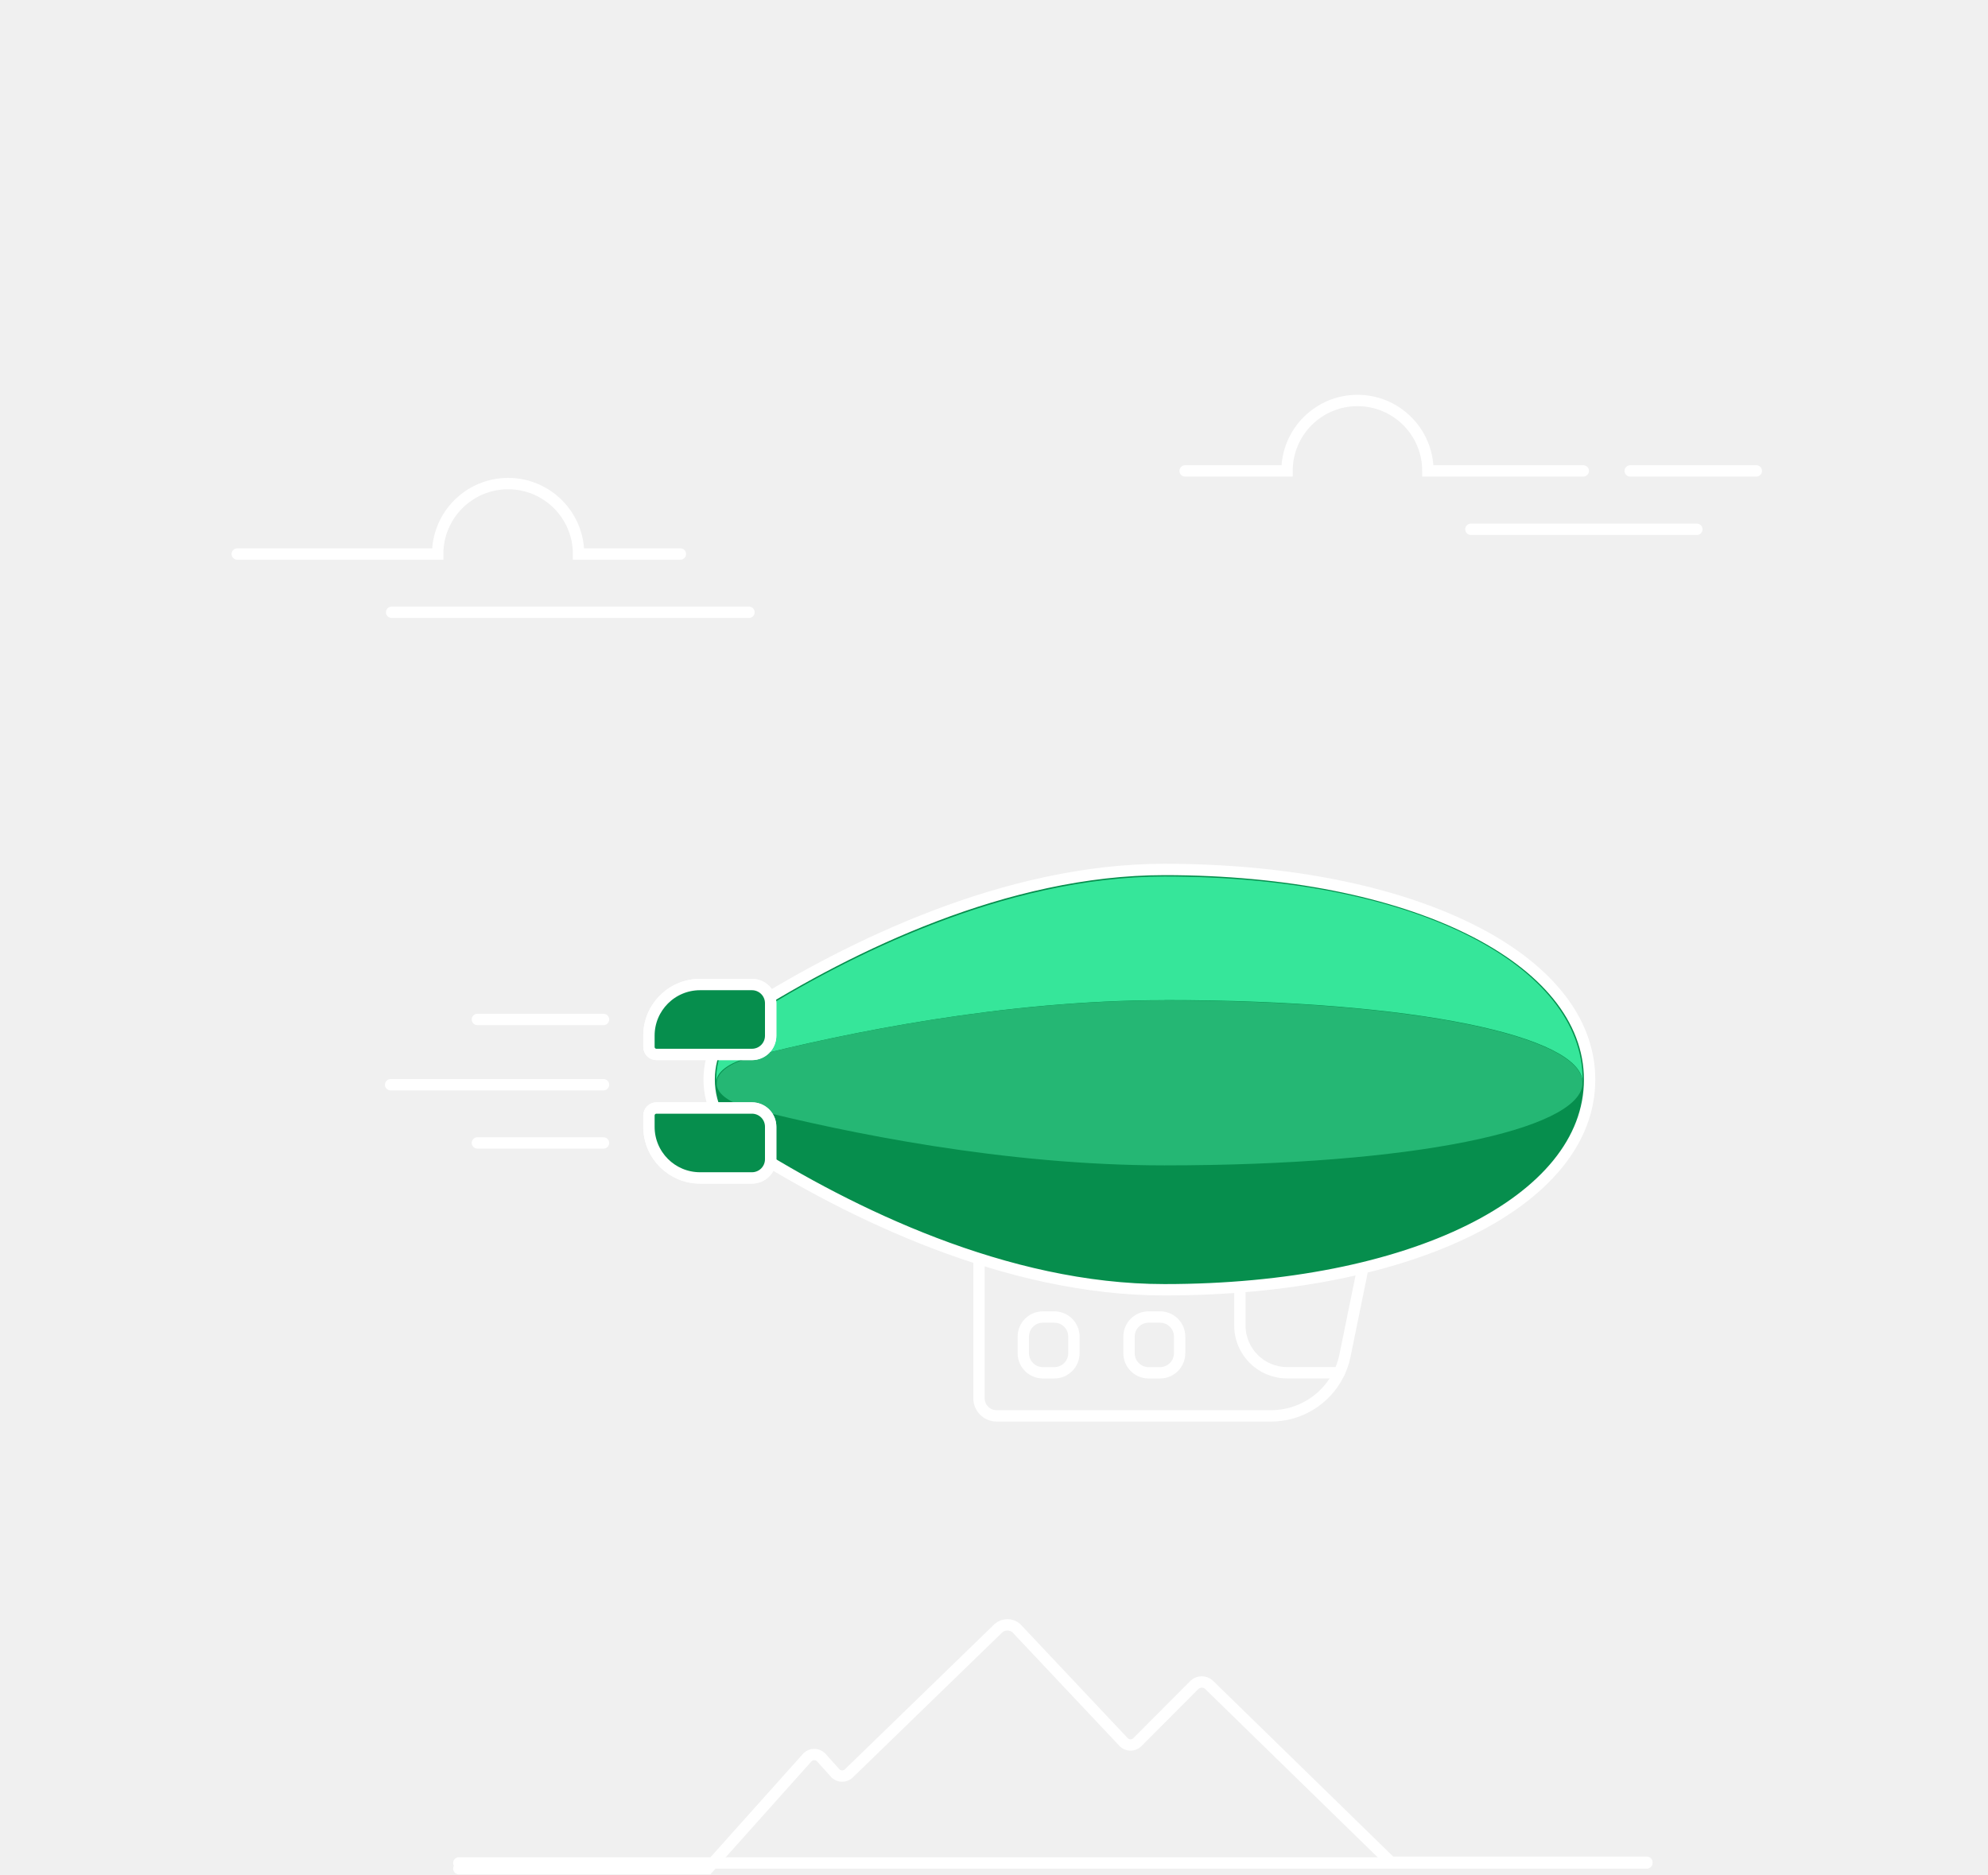
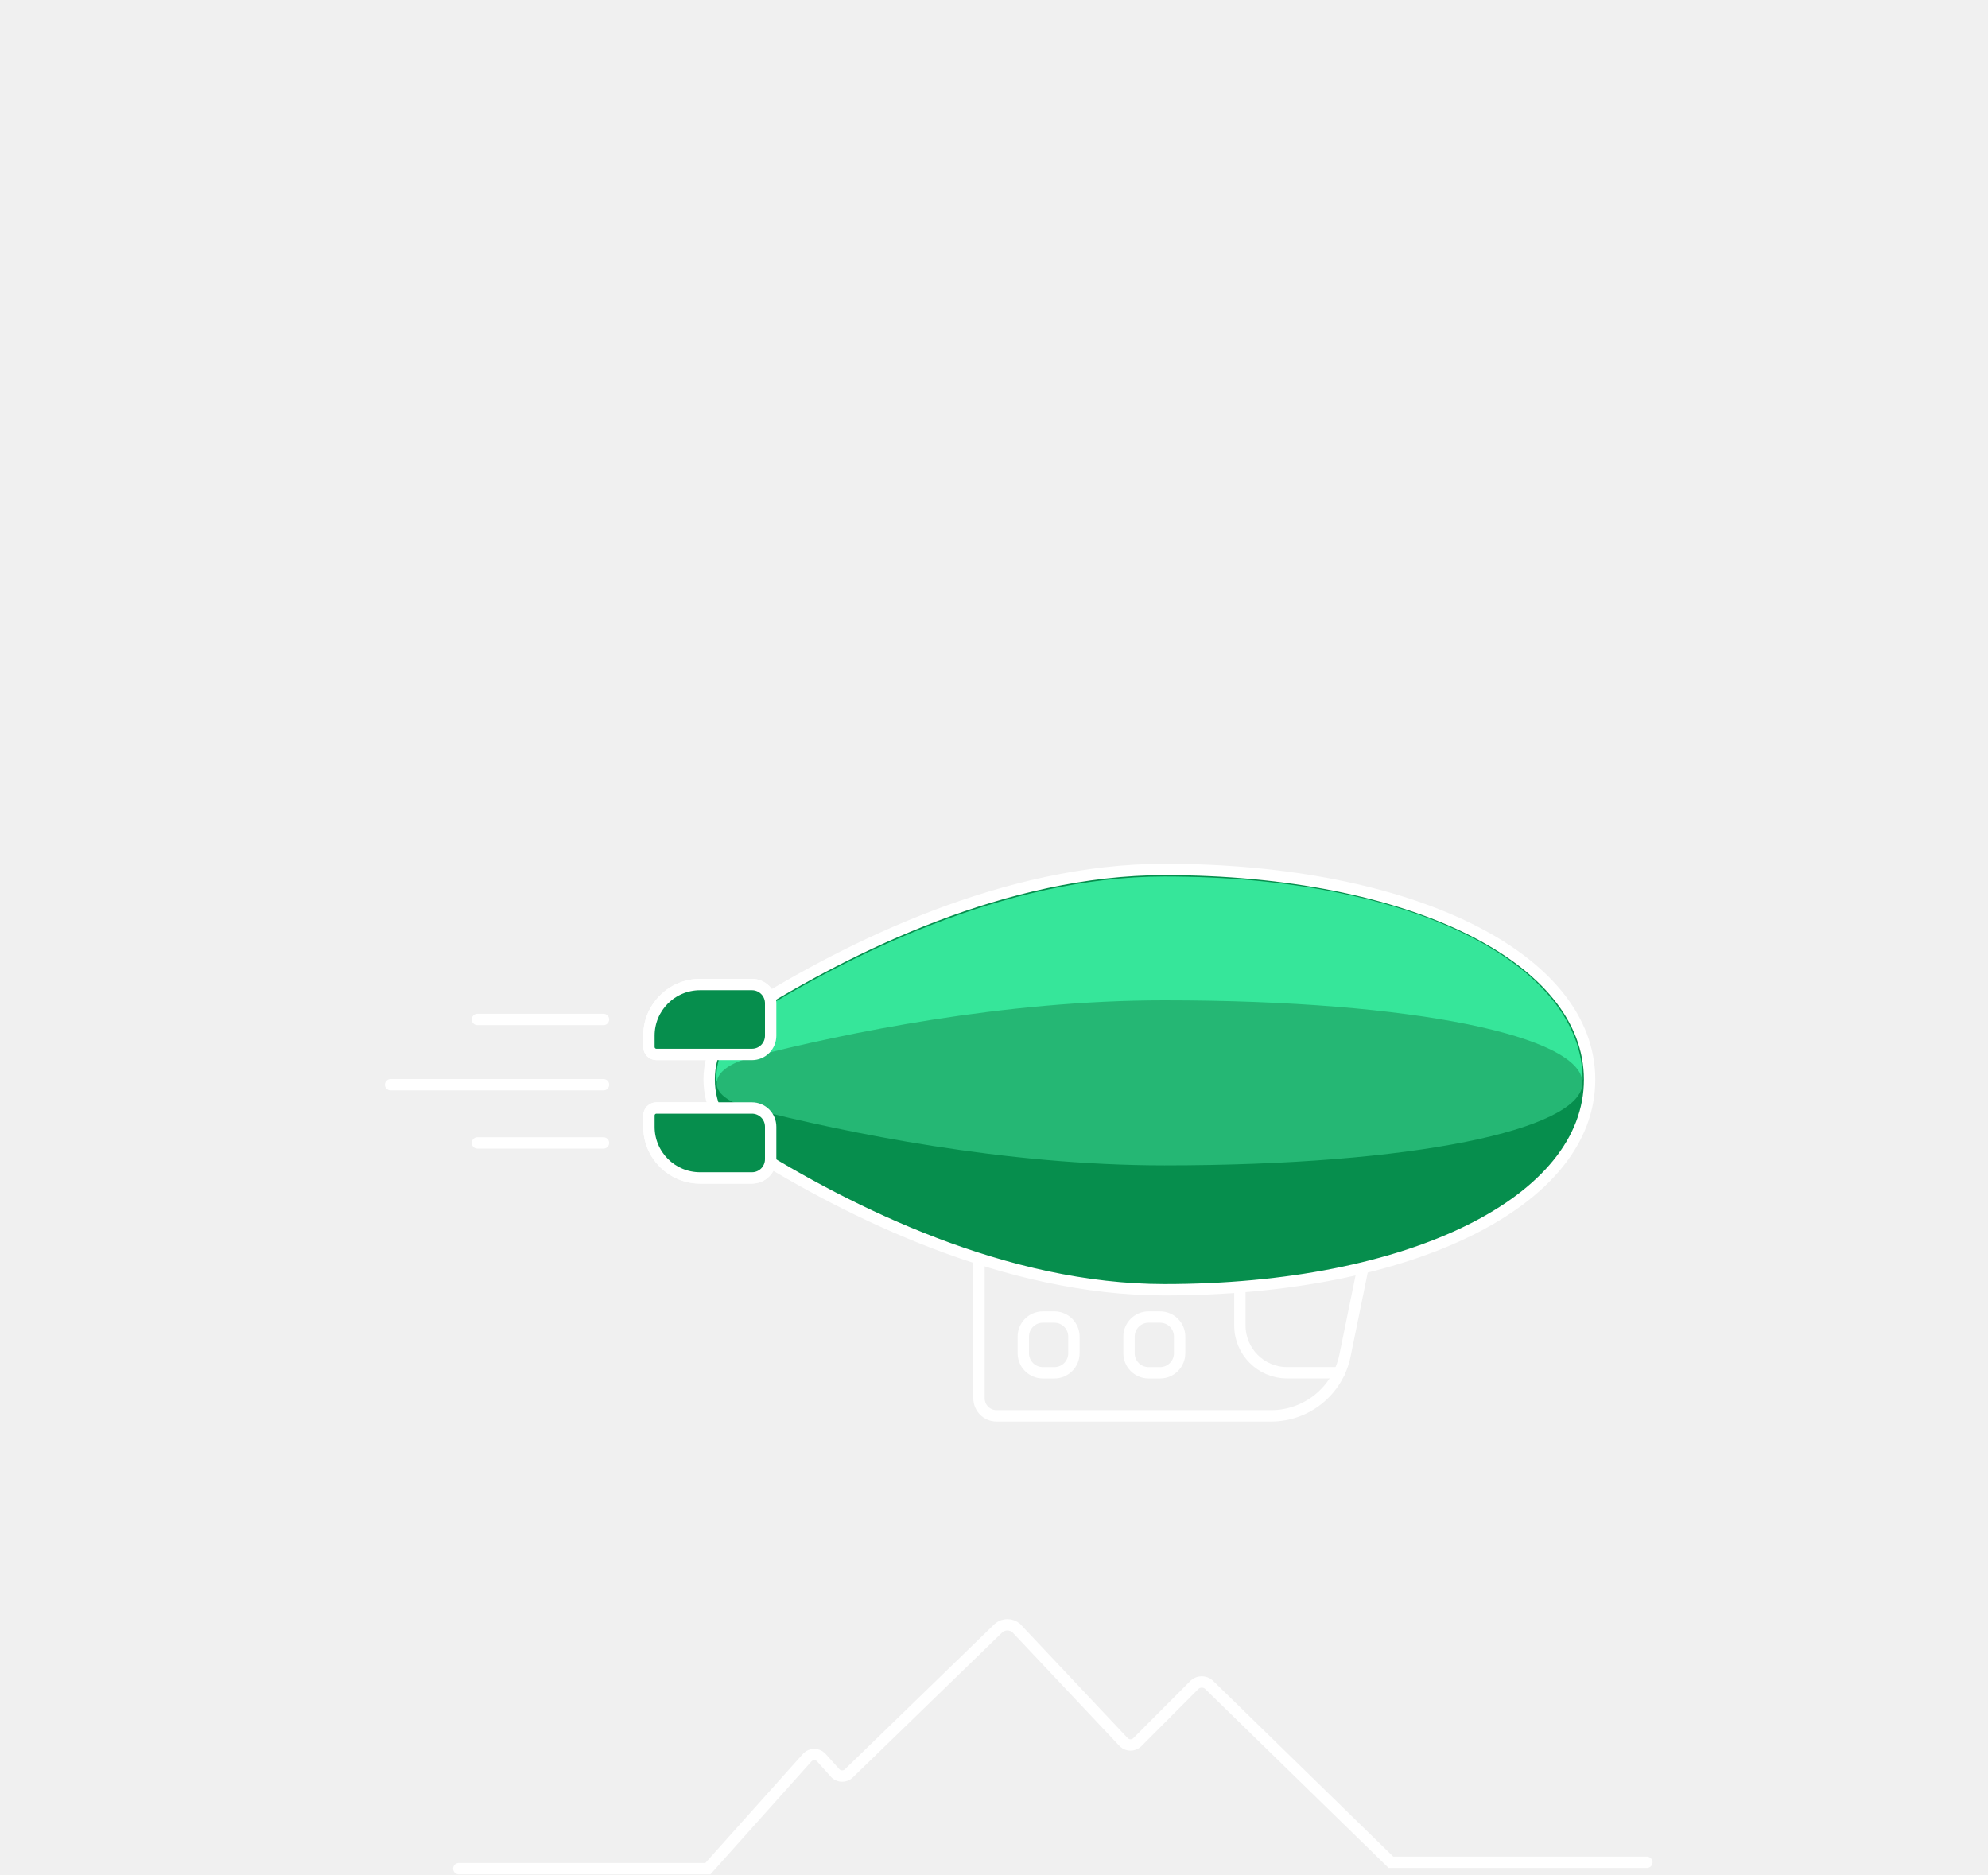
<svg xmlns="http://www.w3.org/2000/svg" viewBox="0 0 350 330">
-   <g>
-     <path d="M175.44,249.28h48.36a13.27,13.27,0,0,0,13-10.65l3.74-18.32H172.36v25.89A3.09,3.09,0,0,0,175.44,249.28Z" fill="none" stroke="#fff" stroke-linecap="round" stroke-linejoin="round" stroke-width="2" />
-     <path d="M235.79,241.69h-9.22a8.31,8.31,0,0,1-8.28-8.31V220.31" fill="none" stroke="#fff" stroke-linecap="round" stroke-miterlimit="10" stroke-width="2" />
-     <path d="M204.25,231.88h-2.05a3.45,3.45,0,0,0-3.43,3.45v2.92a3.45,3.45,0,0,0,3.43,3.45h2.05a3.45,3.45,0,0,0,3.43-3.45v-2.92A3.44,3.44,0,0,0,204.25,231.88Z" fill="none" stroke="#fff" stroke-linecap="round" stroke-linejoin="round" stroke-width="2" />
-     <path d="M185.64,231.88h-2.05a3.45,3.45,0,0,0-3.43,3.45v2.92a3.45,3.45,0,0,0,3.43,3.45h2.05a3.45,3.45,0,0,0,3.43-3.45v-2.92A3.45,3.45,0,0,0,185.64,231.88Z" fill="none" stroke="#fff" stroke-linecap="round" stroke-linejoin="round" stroke-width="2" />
+   <defs>
+     <clipPath id="window">
+       <path d="M275,225.43H257.87a17.6,17.6,0,0,1-17.52-17.58V170a17.6,17.6,0,0,1,17.52-17.58H275A17.6,17.6,0,0,1,292.51,170v37.83A17.61,17.61,0,0,1,275,225.43Z" />
+     </clipPath>
+   </defs>
+   <g style="transform-origin: 50% 50%" id="airship">
+     <animate begin="2.15s" dur="0.75s" attributeName="opacity" from="1" to="0" fill="freeze" />
+     <g id="tail-back">
+       <animateTransform attributeName="transform" values="0, 0; 0, -2; 0, 0; 0, 2; 0, 0" dur="2s" repeatCount="indefinite" />
+       <path d="M123.23,173.34h9.16a3.29,3.29,0,0,1,3.29,3.3v5.71a3.29,3.29,0,0,1-3.29,3.3H115.57a1.32,1.32,0,0,1-1.32-1.32v-2a9,9,0,0,1,9-9" fill="#068e4d" />
+       <path d="M123.23,173.34h9.16a3.29,3.29,0,0,1,3.29,3.3v5.71a3.29,3.29,0,0,1-3.29,3.3H115.57a1.32,1.32,0,0,1-1.32-1.32v-2A9,9,0,0,1,123.23,173.34Z" fill="none" stroke="#fff" stroke-linecap="round" stroke-linejoin="round" stroke-width="2" />
+       <path d="M123.23,207.39h9.16a3.29,3.29,0,0,0,3.29-3.3v-5.71a3.29,3.29,0,0,0-3.29-3.3H115.57a1.32,1.32,0,0,0-1.32,1.32v2a9,9,0,0,0,9,9" fill="#068e4d" />
+       <path d="M123.23,207.39h9.16a3.29,3.29,0,0,0,3.29-3.3v-5.71a3.29,3.29,0,0,0-3.29-3.3H115.57a1.32,1.32,0,0,0-1.32,1.32v2A9,9,0,0,0,123.23,207.39Z" fill="none" stroke="#fff" stroke-linecap="round" stroke-linejoin="round" stroke-width="2" />
+     </g>
+     <g id="basket">
+       <animateTransform attributeName="transform" type="scale" values="1 1; 1 0.96; 1 1; 1 0.99; 1 1" dur="2s" additive="sum" repeatCount="3" fill="freeze" />
+       <animateTransform attributeName="transform" type="skewY" values="0; 2; 0; -0.5; 0" dur="2s" additive="sum" repeatCount="3" fill="freeze" />
+       <path d="M175.44,249.28h48.36a13.27,13.27,0,0,0,13-10.65l3.74-18.32H172.36v25.89A3.09,3.09,0,0,0,175.44,249.28Z" fill="none" stroke="#fff" stroke-linecap="round" stroke-linejoin="round" stroke-width="2" />
+       <path d="M235.79,241.69h-9.22a8.31,8.31,0,0,1-8.28-8.31V220.31" fill="none" stroke="#fff" stroke-linecap="round" stroke-miterlimit="10" stroke-width="2" />
+       <path d="M204.25,231.88h-2.05a3.45,3.45,0,0,0-3.43,3.45v2.92a3.45,3.45,0,0,0,3.43,3.45h2.05a3.45,3.45,0,0,0,3.43-3.45v-2.92A3.44,3.44,0,0,0,204.25,231.88Z" fill="none" stroke="#fff" stroke-linecap="round" stroke-linejoin="round" stroke-width="2">
+         <animate attributeName="opacity" begin="2.25s" from="1" to="0" fill="freeze" dur="50ms" />
+       </path>
+       <path d="M185.64,231.88h-2.05a3.45,3.45,0,0,0-3.43,3.45v2.92a3.45,3.45,0,0,0,3.43,3.45h2.05a3.45,3.45,0,0,0,3.43-3.45v-2.92A3.45,3.45,0,0,0,185.64,231.88Z" fill="none" stroke="#fff" stroke-linecap="round" stroke-linejoin="round" stroke-width="2" />
+     </g>
    <path d="M205,227.08c43.38,0,74.86-15.55,74.86-37s-31.48-37-74.86-37c-27.94,0-55.36,13.53-73.46,24.87a14.3,14.3,0,0,0,0,24.21c18.09,11.33,45.52,24.87,73.46,24.87" fill="#068e4d" />
    <path d="M205,227.08c43.38,0,74.86-15.55,74.86-37s-31.48-37-74.86-37c-27.94,0-55.36,13.53-73.46,24.87a14.3,14.3,0,0,0,0,24.21C149.63,213.54,177.06,227.08,205,227.08Z" fill="none" stroke="#fff" stroke-width="2" />
-     <path d="M205,176.09c-28.23,0-56.07,5.76-72.81,10-3.95,1-6,2.66-6.08,4.34A12.93,12.93,0,0,1,132.18,179c16.74-10.5,44.58-24.68,72.81-24.68,44.81,0,73.64,16,73.64,35.75,0,0.12,0,.24,0,0.37-0.37-7.95-29.1-14.37-73.63-14.37" fill="#36e69a" />
+     <path d="M127.612 183.901C126.546 185.908 126.028 188.159 126.11 190.43C126.11 190.3 278.63 190.19 278.63 190.07C278.63 170.32 249.8 154.32 204.99 154.32C176.76 154.32 148.92 168.5 132.18 179C130.253 180.204 128.678 181.894 127.612 183.901Z" fill="#36E69A" />
    <path d="M132.18,195.12c16.74,4.27,44.58,10,72.81,10,44.14,0,72.75-6.32,73.6-14.18-0.86,19.34-29.45,34.86-73.6,34.86-28.23,0-56.07-14.19-72.81-24.68a12.88,12.88,0,0,1-6-10.18c0.26,1.61,2.26,3.18,6,4.14" fill="#068e4d" />
-     <path d="M132.18,186.12c16.74-4.27,44.58-10,72.81-10,44.53,0,73.26,6.43,73.61,14.38,0,0.17,0,.34,0,0.51-0.85,7.86-29.45,14.17-73.6,14.17-28.23,0-56.07-5.76-72.81-10-3.79-1-5.79-2.53-6-4.13l0-.51c0.13-1.69,2.15-3.36,6.1-4.37" fill="#25b774" />
-     <path d="M123.23,173.34h9.16a3.29,3.29,0,0,1,3.29,3.3v5.71a3.29,3.29,0,0,1-3.29,3.3H115.57a1.32,1.32,0,0,1-1.32-1.32v-2a9,9,0,0,1,9-9" fill="#068e4d" />
-     <path d="M123.23,173.34h9.16a3.29,3.29,0,0,1,3.29,3.3v5.71a3.29,3.29,0,0,1-3.29,3.3H115.57a1.32,1.32,0,0,1-1.32-1.32v-2A9,9,0,0,1,123.23,173.34Z" fill="none" stroke="#fff" stroke-linecap="round" stroke-linejoin="round" stroke-width="2" />
-     <path d="M123.23,207.39h9.16a3.29,3.29,0,0,0,3.29-3.3v-5.71a3.29,3.29,0,0,0-3.29-3.3H115.57a1.32,1.32,0,0,0-1.32,1.32v2a9,9,0,0,0,9,9" fill="#068e4d" />
-     <path d="M123.23,207.39h9.16a3.29,3.29,0,0,0,3.29-3.3v-5.71a3.29,3.29,0,0,0-3.29-3.3H115.57a1.32,1.32,0,0,0-1.32,1.32v2A9,9,0,0,0,123.23,207.39Z" fill="none" stroke="#fff" stroke-linecap="round" stroke-linejoin="round" stroke-width="2" />
-     <path d="M123.23,173.34h9.16a3.29,3.29,0,0,1,3.29,3.3v5.71a3.29,3.29,0,0,1-3.29,3.3H115.57a1.32,1.32,0,0,1-1.32-1.32v-2a9,9,0,0,1,9-9" fill="#068e4d" />
-     <path d="M123.23,173.34h9.16a3.29,3.29,0,0,1,3.29,3.3v5.71a3.29,3.29,0,0,1-3.29,3.3H115.57a1.32,1.32,0,0,1-1.32-1.32v-2A9,9,0,0,1,123.23,173.34Z" fill="none" stroke="#fff" stroke-linecap="round" stroke-linejoin="round" stroke-width="2" />
-     <path d="M123.23,207.39h9.16a3.29,3.29,0,0,0,3.29-3.3v-5.71a3.29,3.29,0,0,0-3.29-3.3H115.57a1.32,1.32,0,0,0-1.32,1.32v2a9,9,0,0,0,9,9" fill="#068e4d" />
-     <path d="M123.23,207.39h9.16a3.29,3.29,0,0,0,3.29-3.3v-5.71a3.29,3.29,0,0,0-3.29-3.3H115.57a1.32,1.32,0,0,0-1.32,1.32v2A9,9,0,0,0,123.23,207.39Z" fill="none" stroke="#fff" stroke-linecap="round" stroke-linejoin="round" stroke-width="2" />
+     <path d="M132.18 186.12C148.92 181.85 176.76 176.12 204.99 176.12C249.52 176.12 278.25 182.55 278.6 190.5C278.6 190.67 278.6 190.84 278.6 191.01C277.75 198.87 249.15 205.18 205 205.18C176.77 205.18 148.93 199.42 132.19 195.18C128.4 194.18 126.4 192.65 126.19 191.05V190.54C126.32 188.85 128.34 187.18 132.29 186.17" fill="#25b774">
+       <animate repeatCount="2" attributeName="d" dur="2s" values="         M132.18 186.12C148.92 181.85 176.76 176.12 204.99 176.12C249.52 176.12 278.25 182.55 278.6 190.5C278.6 190.67 278.6 190.84 278.6 191.01C277.75 198.87 249.15 205.18 205 205.18C176.77 205.18 148.93 199.42 132.19 195.18C128.4 194.18 126.4 192.65 126.19 191.05V190.54C126.32 188.85 128.34 187.18 132.29 186.17;         M132.18 186.12C148.92 181.85 176.77 181.5 205 181.5C249.53 181.5 278.25 182.55 278.6 190.5C278.6 190.67 278.6 190.84 278.6 191.01C277.75 198.87 249.15 207.5 205 207.5C176.77 207.5 148.93 199.42 132.19 195.18C128.4 194.18 126.4 192.65 126.19 191.05V190.54C126.32 188.85 128.34 187.18 132.29 186.17;         M132.18 186.12C148.92 181.85 176.76 176.12 204.99 176.12C249.52 176.12 278.25 182.55 278.6 190.5C278.6 190.67 278.6 190.84 278.6 191.01C277.75 198.87 249.15 205.18 205 205.18C176.77 205.18 148.93 199.42 132.19 195.18C128.4 194.18 126.4 192.65 126.19 191.05V190.54C126.32 188.85 128.34 187.18 132.29 186.17;         M132.18 186.12C148.92 181.85 176.77 172 205 172C249.53 172 278.25 182.55 278.6 190.5C278.6 190.67 278.6 190.84 278.6 191.01C277.75 198.87 249.15 200.5 205 200.5C176.77 200.5 148.93 199.42 132.19 195.18C128.4 194.18 126.4 192.65 126.19 191.05V190.54C126.32 188.85 128.34 187.18 132.29 186.17;         M132.18 186.12C148.92 181.85 176.76 176.12 204.99 176.12C249.52 176.12 278.25 182.55 278.6 190.5C278.6 190.67 278.6 190.84 278.6 191.01C277.75 198.87 249.15 205.18 205 205.18C176.77 205.18 148.93 199.42 132.19 195.18C128.4 194.18 126.4 192.65 126.19 191.05V190.54C126.32 188.85 128.34 187.18 132.29 186.17         " />
+     </path>
+     <g id="tail-front">
+       <animateTransform attributeName="transform" values="0, 0; 0, 2; 0, 0; 0, -2; 0, 0" dur="2s" repeatCount="indefinite" />
+       <path d="M123.23,173.34h9.16a3.29,3.29,0,0,1,3.29,3.3v5.71a3.29,3.29,0,0,1-3.29,3.3H115.57a1.32,1.32,0,0,1-1.32-1.32v-2a9,9,0,0,1,9-9" fill="#068e4d" />
+       <path d="M123.23,173.34h9.16a3.29,3.29,0,0,1,3.29,3.3v5.71a3.29,3.29,0,0,1-3.29,3.3H115.57a1.32,1.32,0,0,1-1.32-1.32v-2A9,9,0,0,1,123.23,173.34Z" fill="none" stroke="#fff" stroke-linecap="round" stroke-linejoin="round" stroke-width="2" />
+       <path d="M123.23,207.39h9.16a3.29,3.29,0,0,0,3.29-3.3v-5.71a3.29,3.29,0,0,0-3.29-3.3H115.57a1.32,1.32,0,0,0-1.32,1.32v2a9,9,0,0,0,9,9" fill="#068e4d" />
+       <path d="M123.23,207.39h9.16a3.29,3.29,0,0,0,3.29-3.3v-5.71a3.29,3.29,0,0,0-3.29-3.3H115.57a1.32,1.32,0,0,0-1.32,1.32v2A9,9,0,0,0,123.23,207.39Z" fill="none" stroke="#fff" stroke-linecap="round" stroke-linejoin="round" stroke-width="2" />
+     </g>
  </g>
-   <line x1="68.95" y1="107.8" x2="131.86" y2="107.8" fill="none" stroke="#fff" stroke-linecap="round" stroke-miterlimit="10" stroke-width="2" />
-   <g>
+   <g style="opacity: 0" id="basket-window">
+     <animate attributeName="opacity" begin="2.25s" from="0" to="1" fill="freeze" dur="50ms" />
+     <path d="M275 225.43H257.87C253.22 225.409 248.766 223.548 245.484 220.254C242.201 216.96 240.355 212.501 240.35 207.85V170C240.355 165.349 242.201 160.89 245.484 157.596C248.766 154.302 253.22 152.441 257.87 152.42H275C279.649 152.444 284.099 154.306 287.38 157.6C290.661 160.893 292.505 165.351 292.51 170V207.83C292.507 212.481 290.665 216.943 287.384 220.24C284.103 223.538 279.651 225.404 275 225.43V225.43Z" fill="none" stroke="#fff" stroke-linecap="round" stroke-linejoin="round" stroke-width="2">
+       <animate attributeName="d" fill="freeze" begin="2.25s" dur="300ms" values="           M204.95 242.43H202.503C201.839 242.427 201.202 242.161 200.733 241.691C200.264 241.22 200.001 240.583 200 239.919V234.511C200.001 233.847 200.264 233.21 200.733 232.739C201.202 232.269 201.839 232.003 202.503 232H204.95C205.614 232.003 206.25 232.269 206.719 232.74C207.187 233.21 207.451 233.847 207.451 234.511V239.916C207.451 240.58 207.188 241.218 206.719 241.689C206.25 242.16 205.614 242.426 204.95 242.43V242.43Z;           M275 225.43H257.87C253.22 225.409 248.766 223.548 245.484 220.254C242.201 216.96 240.355 212.501 240.35 207.85V170C240.355 165.349 242.201 160.89 245.484 157.596C248.766 154.302 253.22 152.441 257.87 152.42H275C279.649 152.444 284.099 154.306 287.38 157.6C290.661 160.893 292.505 165.351 292.51 170V207.83C292.507 212.481 290.665 216.943 287.384 220.24C284.103 223.538 279.651 225.404 275 225.43V225.43Z" />
+     </path>
+   </g>
+   <g clip-path="url(#window)">
+     <g>
+       <animateTransform attributeName="transform" begin="3s" from="300 160" to="-100 160" dur="3s" />
+       <animate attributeName="opacity" begin="5s" from="1" to="0" fill="freeze" dur="250ms" />
+       <line x1="28.18" y1="38.34" x2="91.09" y2="38.34" fill="none" stroke="#fff" stroke-linecap="round" stroke-miterlimit="10" stroke-width="2" />
+       <path d="M41.77,97.54H77.06a12.4,12.4,0,1,1,24.8,0h17.93" transform="translate(-40.77 -69.46)" fill="none" stroke="#fff" stroke-linecap="round" stroke-miterlimit="10" stroke-width="2" />
+       <line x1="218.19" y1="23.72" x2="257.97" y2="23.72" fill="none" stroke="#fff" stroke-linecap="round" stroke-miterlimit="10" stroke-width="2" />
+       <path d="M278.75,82.91H251.39a12.4,12.4,0,1,0-24.8,0H208.65" transform="translate(-40.77 -69.46)" fill="none" stroke="#fff" stroke-linecap="round" stroke-miterlimit="10" stroke-width="2" />
+       <line x1="246.24" y1="13.45" x2="268.43" y2="13.45" fill="none" stroke="#fff" stroke-linecap="round" stroke-miterlimit="10" stroke-width="2" />
+     </g>
+   </g>
+   <g style="opacity: 0; transform-origin: 50% 50%;" id="cloud-bottom">
+     <animate dur="2s" attributeName="opacity" values="0; 1; 1; 0" keyTimes="0; 0.15; 0.8; 1" fill="freeze" />
+     <animateTransform attributeName="transform" from="250 0" to="0 0" dur="2s" additive="sum" />
+     <g style="transform-origin: 50% 50%;">
+       <animateTransform attributeName="transform" from="-20 0" to="0 0" dur="2s" />
+       <line x1="68.95" y1="107.8" x2="131.86" y2="107.8" fill="none" stroke="#fff" stroke-linecap="round" stroke-miterlimit="10" stroke-width="2" />
+     </g>
    <path d="M41.77,97.54H77.06a12.4,12.4,0,1,1,24.8,0h17.93" fill="none" stroke="#fff" stroke-linecap="round" stroke-miterlimit="10" stroke-width="2" />
  </g>
-   <line x1="258.96" y1="93.19" x2="298.74" y2="93.19" fill="none" stroke="#fff" stroke-linecap="round" stroke-miterlimit="10" stroke-width="2" />
-   <g>
+   <g style="opacity: 0" id="cloud-top">
+     <animate begin="1s" dur="2s" attributeName="opacity" values="0; 1; 1; 0" keyTimes="0; 0.15; 0.8; 1" fill="freeze" />
+     <animateTransform attributeName="transform" begin="1s" from="100 0" to="-250 0" dur="3s" />
+     <line x1="258.96" y1="93.19" x2="298.74" y2="93.19" fill="none" stroke="#fff" stroke-linecap="round" stroke-miterlimit="10" stroke-width="2" />
    <path d="M278.75,82.91H251.39a12.4,12.4,0,1,0-24.8,0H208.65" fill="none" stroke="#fff" stroke-linecap="round" stroke-miterlimit="10" stroke-width="2" />
    <line x1="287.01" y1="82.91" x2="309.21" y2="82.91" fill="none" stroke="#fff" stroke-linecap="round" stroke-miterlimit="10" stroke-width="2" />
  </g>
-   <line x1="106.25" y1="179.49" x2="84.05" y2="179.49" fill="none" stroke="#fff" stroke-linecap="round" stroke-miterlimit="10" stroke-width="2" />
-   <line x1="106.25" y1="201.23" x2="84.05" y2="201.23" fill="none" stroke="#fff" stroke-linecap="round" stroke-miterlimit="10" stroke-width="2" />
-   <line x1="106.25" y1="190.98" x2="68.77" y2="190.98" fill="none" stroke="#fff" stroke-linecap="round" stroke-miterlimit="10" stroke-width="2" />
-   <g>
-     <path d="M289.94,327.88H244.88L212.8,296.58a1.89,1.89,0,0,0-2.44,0l-10.2,10.23a1.72,1.72,0,0,1-2.25,0l-19-20.17a2.4,2.4,0,0,0-3.1,0l-26.42,25.64a1.71,1.71,0,0,1-2.25,0l-2.63-2.92a1.71,1.71,0,0,0-2.31,0L124.63,329H80.78" fill="none" stroke="#fff" stroke-linecap="round" stroke-miterlimit="10" stroke-width="2" />
-     <path d="M289.94,328H200.15c-0.86,0-1.56,0-2.25,0h-19c-1.5,0-2.23,0-3.1,0h-32.3c-1.09,0-1.66,0-2.31,0H80.78" fill="none" stroke="#fff" stroke-linecap="round" stroke-miterlimit="10" stroke-width="2" />
+   <g id="wind">
+     <animate begin="2.15s" dur="0.75s" attributeName="opacity" from="1" to="0" fill="freeze" />
+     <line x1="106.25" y1="179.49" x2="84.05" y2="179.49" fill="none" stroke="#fff" stroke-linecap="round" stroke-miterlimit="10" stroke-width="2">
+       <animate attributeName="x2" values="89; 85; 88; 85; 91; 84; 89" dur="1s" repeatCount="indefinite" />
+     </line>
+     <line x1="106.25" y1="201.23" x2="84.05" y2="201.23" fill="none" stroke="#fff" stroke-linecap="round" stroke-miterlimit="10" stroke-width="2">
+       <animate attributeName="x2" values="85; 89; 84; 88; 85; 91; 84; 85" dur="1s" repeatCount="indefinite" />
+     </line>
+     <line x1="106.25" y1="190.98" x2="68.77" y2="190.98" fill="none" stroke="#fff" stroke-linecap="round" stroke-miterlimit="10" stroke-width="2">
+       <animate attributeName="x2" values="69; 75; 71; 76; 70; 74; 69" dur="1s" repeatCount="indefinite" />
+     </line>
+   </g>
+   <g id="rock">
+     <path d="M289.94,327.88H244.88L212.8,296.58a1.89,1.89,0,0,0-2.44,0l-10.2,10.23a1.72,1.72,0,0,1-2.25,0l-19-20.17a2.4,2.4,0,0,0-3.1,0l-26.42,25.64a1.71,1.71,0,0,1-2.25,0l-2.63-2.92a1.71,1.71,0,0,0-2.31,0L124.63,329H80.78" fill="none" stroke="#fff" stroke-linecap="round" stroke-miterlimit="10" stroke-width="2">
+       <animate attributeName="d" dur="0.5s" begin="2s" fill="freeze" values="           M289.94 327.88H244.88L212.8 296.58C212.459 296.292 212.027 296.134 211.58 296.134C211.133 296.134 210.701 296.292 210.36 296.58L200.16 306.81C199.847 307.08 199.448 307.229 199.035 307.229C198.622 307.229 198.223 307.08 197.91 306.81L178.91 286.64C178.477 286.273 177.928 286.072 177.36 286.072C176.792 286.072 176.243 286.273 175.81 286.64L149.39 312.28C149.078 312.552 148.679 312.702 148.265 312.702C147.851 312.702 147.452 312.552 147.14 312.28L144.51 309.36C144.195 309.071 143.783 308.911 143.355 308.911C142.927 308.911 142.515 309.071 142.2 309.36L124.63 329H80.78;           M289.94 327.88H244.88L216.5 327C216.159 326.712 211.447 327 211 327C210.553 327 206.841 326.712 206.5 327L201.5 328.5C201.187 328.77 197.913 329 197.5 329C197.087 329 195.313 329.27 195 329L184.5 327.5C184.067 327.133 174.568 326 174 326C173.432 326 169.933 326.133 169.5 326.5L156 328C155.688 328.272 149.414 328.5 149 328.5C148.586 328.5 146.312 328.772 146 328.5L144.5 328C144.185 327.711 142.428 327.5 142 327.5C141.572 327.5 139.315 327.711 139 328L124.63 329H80.78" />
+       <animate begin="2.35s" dur="0.15s" attributeName="opacity" from="1" to="0" fill="freeze" />
+     </path>
+     <path opacity="0" d="M289.94,328H200.15c-0.86,0-1.56,0-2.25,0h-19c-1.5,0-2.23,0-3.1,0h-32.3c-1.09,0-1.66,0-2.31,0H80.78" fill="none" stroke="#fff" stroke-linecap="round" stroke-miterlimit="10" stroke-width="2">
+       <animate begin="2.4s" dur="0.1s" attributeName="opacity" from="0" to="1" fill="freeze" />
+     </path>
+   </g>
+   <g style="opacity: 0" id="ski">
+     <animate begin="2.75s" dur="0.25s" attributeName="opacity" from="0" to="1" fill="freeze" />
+     <animateTransform attributeName="transform" begin="2.7s" from="-50 0" to="0 0" dur="0.25s" />
+     <path d="M91.14,327.79a2.2,2.2,0,0,1-2-2.36l13.66-193.17c1.1-15.49-4.8-21.92-8.75-24.47a1.35,1.35,0,0,1,.53-2.45C103,104,122.18,104,120,134.19L106.43,326.67a2.2,2.2,0,0,1-2.35,2Z" fill="#fff" />
+     <path d="M124.5,328.17a2.2,2.2,0,0,1-2.17-2.23l2.24-193.63c0.19-15.53-6.07-21.61-10.16-23.91a1.35,1.35,0,0,1,.39-2.47c8.36-1.9,27.49-3,27.15,27.28l-2.25,192.93a2.2,2.2,0,0,1-2.22,2.18Z" fill="#fff" />
+   </g>
+   <g style="opacity: 0" id="chair">
+     <animate begin="2.5s" dur="0.3s" attributeName="opacity" from="0" to="1" fill="freeze" />
+     <animateTransform attributeName="transform" begin="2.5s" from="-150 0" to="0 0" dur="0.2s" />
+     <path d="M257.5,259.82H196.76V245.63h55.09a9.92,9.92,0,0,1,9.9,9.93,4.26,4.26,0,0,1-4.25,4.25" fill="#a67ee5" />
+     <path d="M257.5,259.82H196.76V245.63h55.09a9.92,9.92,0,0,1,9.9,9.93A4.26,4.26,0,0,1,257.5,259.82Z" fill="none" stroke="#fff" stroke-miterlimit="10" stroke-width="2" />
+     <polygon points="185.47 328.31 171.5 328.31 165.19 286.72 179.16 286.72 185.47 328.31" fill="#a67ee5" />
+     <polygon points="185.47 328.31 171.5 328.31 165.19 286.72 179.16 286.72 185.47 328.31" fill="none" stroke="#fff" stroke-miterlimit="10" stroke-width="2" />
+     <polygon points="235.03 328.31 221.06 328.31 214.76 286.72 228.72 286.72 235.03 328.31" fill="#a67ee5" />
+     <polygon points="235.03 328.31 221.06 328.31 214.76 286.72 228.72 286.72 235.03 328.31" fill="none" stroke="#fff" stroke-miterlimit="10" stroke-width="2" />
+     <path d="M281.33,272.45H225.44a5.59,5.59,0,0,1-5.53-4.77l-10.86-72.24a17.71,17.71,0,0,0-12.49-31.31H141.48L141.16,267l15.77,23.35,47.19,8.39a12.3,12.3,0,0,0,4.22.75h73a13.53,13.53,0,0,0,0-27.06" fill="#a67ee5" />
+     <path d="M281.33,272.45H225.44a5.59,5.59,0,0,1-5.53-4.77l-10.86-72.24a17.71,17.71,0,0,0-12.49-31.31H141.48L141.16,267l15.77,23.35,47.19,8.39a12.3,12.3,0,0,0,4.22.75h73A13.53,13.53,0,0,0,281.33,272.45Z" fill="none" stroke="#fff" stroke-miterlimit="10" stroke-width="2" />
+     <path d="M162.42,267.69l-10.86-72.24a17.71,17.71,0,1,0-29-13.61,18,18,0,0,0,.79,5.25L138.65,289a12.36,12.36,0,0,0,12.21,10.54h73a13.53,13.53,0,0,0,0-27.05H167.95a5.62,5.62,0,0,1-5.53-4.78" fill="#a67ee5" />
+     <path d="M162.42,267.69l-10.86-72.24a17.71,17.71,0,1,0-29-13.61,18,18,0,0,0,.79,5.25L138.65,289a12.36,12.36,0,0,0,12.21,10.54h73a13.53,13.53,0,0,0,0-27.05H167.95A5.62,5.62,0,0,1,162.42,267.69Z" fill="none" stroke="#fff" stroke-miterlimit="10" stroke-width="2" />
+     <path d="M206.26,259.82h-72l-2.13-14.19H200.6a9.92,9.92,0,0,1,9.9,9.93,4.26,4.26,0,0,1-4.25,4.25" fill="#a67ee5" />
+     <path d="M206.26,259.82h-72l-2.13-14.19H200.6a9.92,9.92,0,0,1,9.9,9.93A4.26,4.26,0,0,1,206.26,259.82Z" fill="none" stroke="#fff" stroke-miterlimit="10" stroke-width="2" />
+     <line x1="151.57" y1="195.44" x2="209.05" y2="195.44" fill="none" stroke="#fff" stroke-linecap="round" stroke-miterlimit="10" stroke-width="2" />
+   </g>
+   <g style="opacity: 0; transform-origin: 50% 100%;" id="plant">
+     <animate begin="2.75s" dur="0.3s" attributeName="opacity" from="0" to="1" fill="freeze" />
+     <animateTransform attributeName="transform" begin="2.7s" from="-50 0" to="0 0" dur="0.3s" additive="sum" />
+     <animateTransform attributeName="transform" type="skewX" values="0; -3; 0; -3; 0" dur="1s" begin="2.9s" additive="sum" fill="freeze" />
+     <animateTransform attributeName="transform" type="skewY" values="0; 3; 0; 3; 0" dur="1s" begin="2.9s" additive="sum" fill="freeze" />
+     <path d="M79.18,194A131,131,0,0,1,94.77,220.9a255,255,0,0,1-20.08-23.55,259,259,0,0,1-17.07-25.88A131.72,131.72,0,0,1,79.18,194" fill="#36e69a" />
+     <path d="M80.94,214.39a127.19,127.19,0,0,1,22.8,20.49A242.09,242.09,0,0,1,77.9,219.17a235.86,235.86,0,0,1-23.42-18.7,119.82,119.82,0,0,1,26.46,13.92" fill="#36e69a" />
+     <path d="M93.66,205.48a258.38,258.38,0,0,0,10.08,29.39,125.63,125.63,0,0,0-4.5-30.52,135.9,135.9,0,0,0-12.06-29.44,260.33,260.33,0,0,0,6.47,30.57" fill="#36e69a" />
+     <path d="M107.32,213.52a250.14,250.14,0,0,0,2.06,30.67,119.93,119.93,0,0,0,3.76-30.05,131.24,131.24,0,0,0-4-31.36,238.1,238.1,0,0,0-1.87,30.74" fill="#25b774" />
+     <path d="M83.08,229.56a121.93,121.93,0,0,1,26.29,14.64A225.91,225.91,0,0,1,81.21,235a228.11,228.11,0,0,1-26.37-12.69,113.61,113.61,0,0,1,28.25,7.29" fill="#25b774" />
+     <path d="M88.06,243.83A118.11,118.11,0,0,1,115.62,255a211,211,0,0,1-28.78-5.6,220.87,220.87,0,0,1-27.42-9.33,114,114,0,0,1,28.65,3.73" fill="#25b774" />
+     <path d="M118.71,224.79a238,238,0,0,0-3.1,30.25,117.11,117.11,0,0,0,8.82-28.54,127.44,127.44,0,0,0,1.42-31.19,213.92,213.92,0,0,0-7.15,29.48" fill="#25b774" />
+     <path d="M98.86,262a118.24,118.24,0,0,1,27.07,12.34,212.3,212.3,0,0,1-28.53-6.79,220.78,220.78,0,0,1-27-10.45A114.06,114.06,0,0,1,98.86,262" fill="#068e4d" />
+     <path d="M130.27,244.29a236.56,236.56,0,0,0-4.34,30.1,116.94,116.94,0,0,0,10-28.16,127.42,127.42,0,0,0,2.71-31.1,214.43,214.43,0,0,0-8.36,29.16" fill="#068e4d" />
+     <path d="M108.9,280.69a118.21,118.21,0,0,1,26.54,13.47,213.62,213.62,0,0,1-28.23-8,221.65,221.65,0,0,1-26.55-11.57,113.82,113.82,0,0,1,28.24,6.08" fill="#068e4d" />
+     <path d="M141,264.26a236.09,236.09,0,0,0-5.58,29.9,117.46,117.46,0,0,0,11.15-27.73,127.2,127.2,0,0,0,4-31A214.24,214.24,0,0,0,141,264.26" fill="#068e4d" />
+     <path d="M92.62,217.67A529.26,529.26,0,0,1,149.48,328" fill="none" stroke="#36e69a" stroke-linecap="round" stroke-linejoin="round" stroke-width="2" />
  </g>
</svg>
